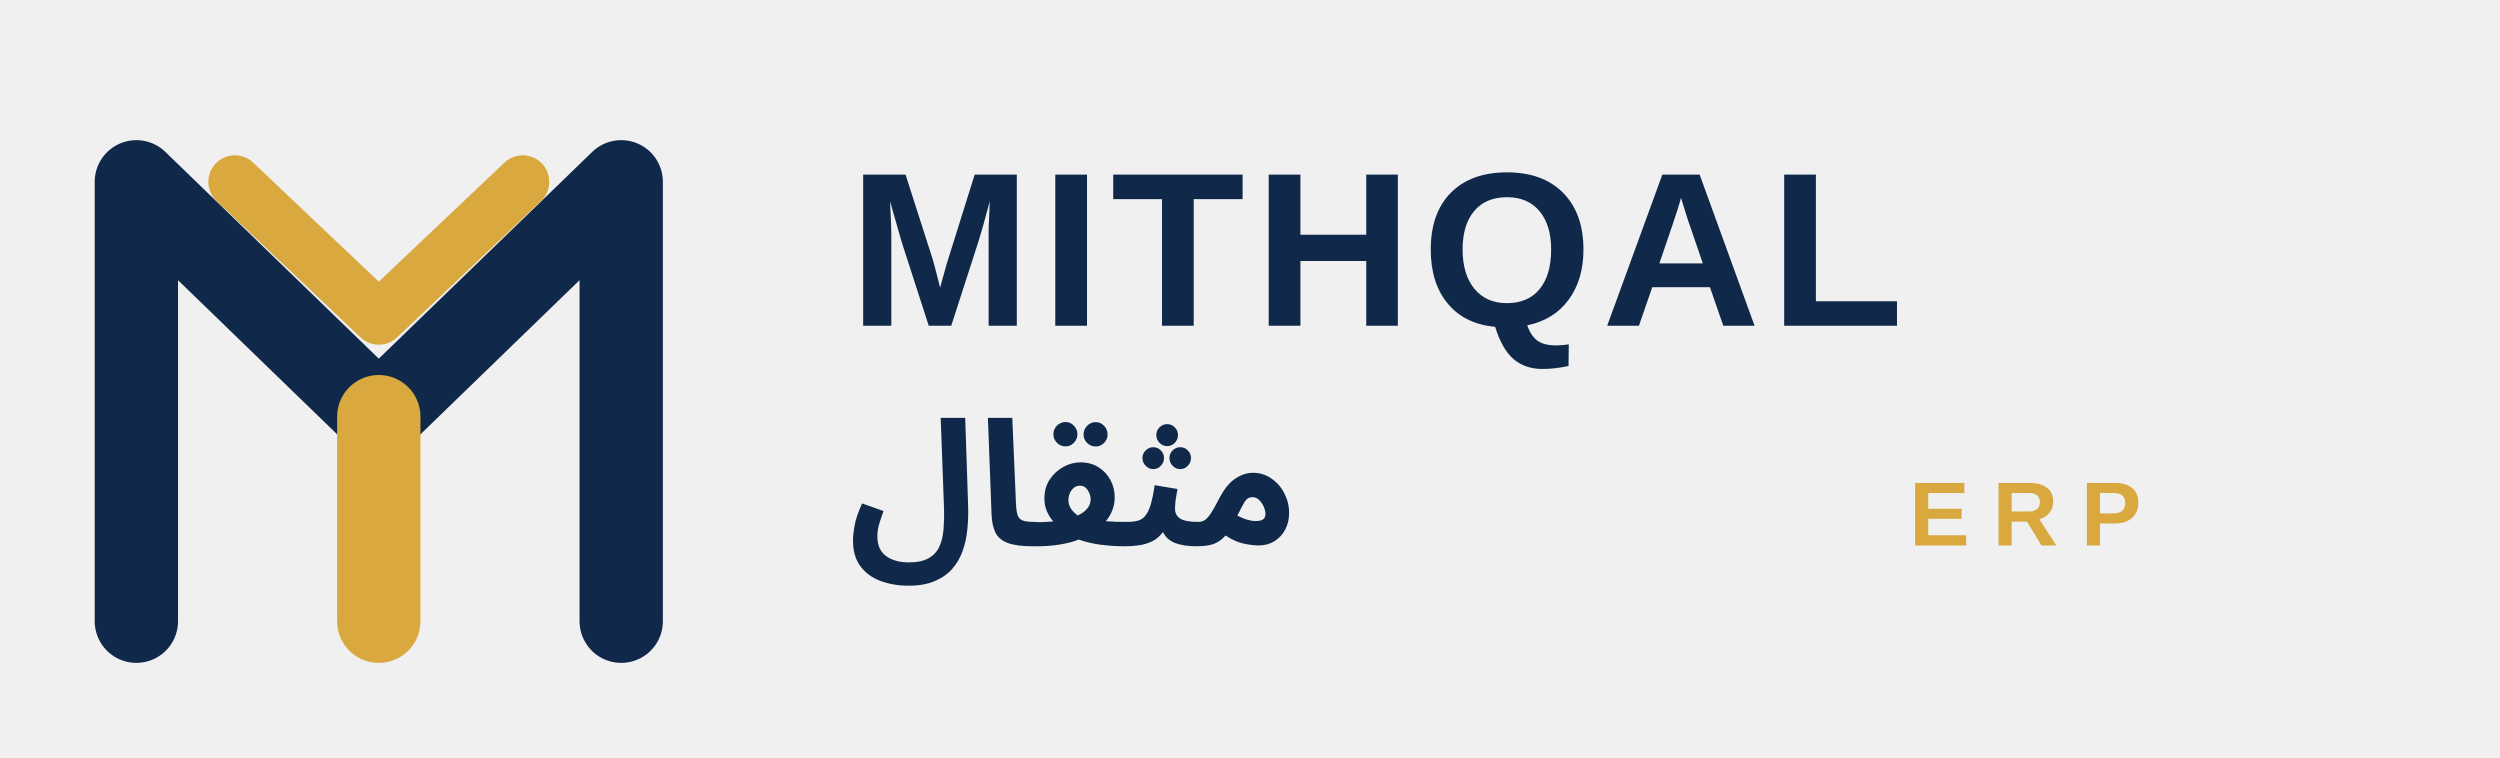
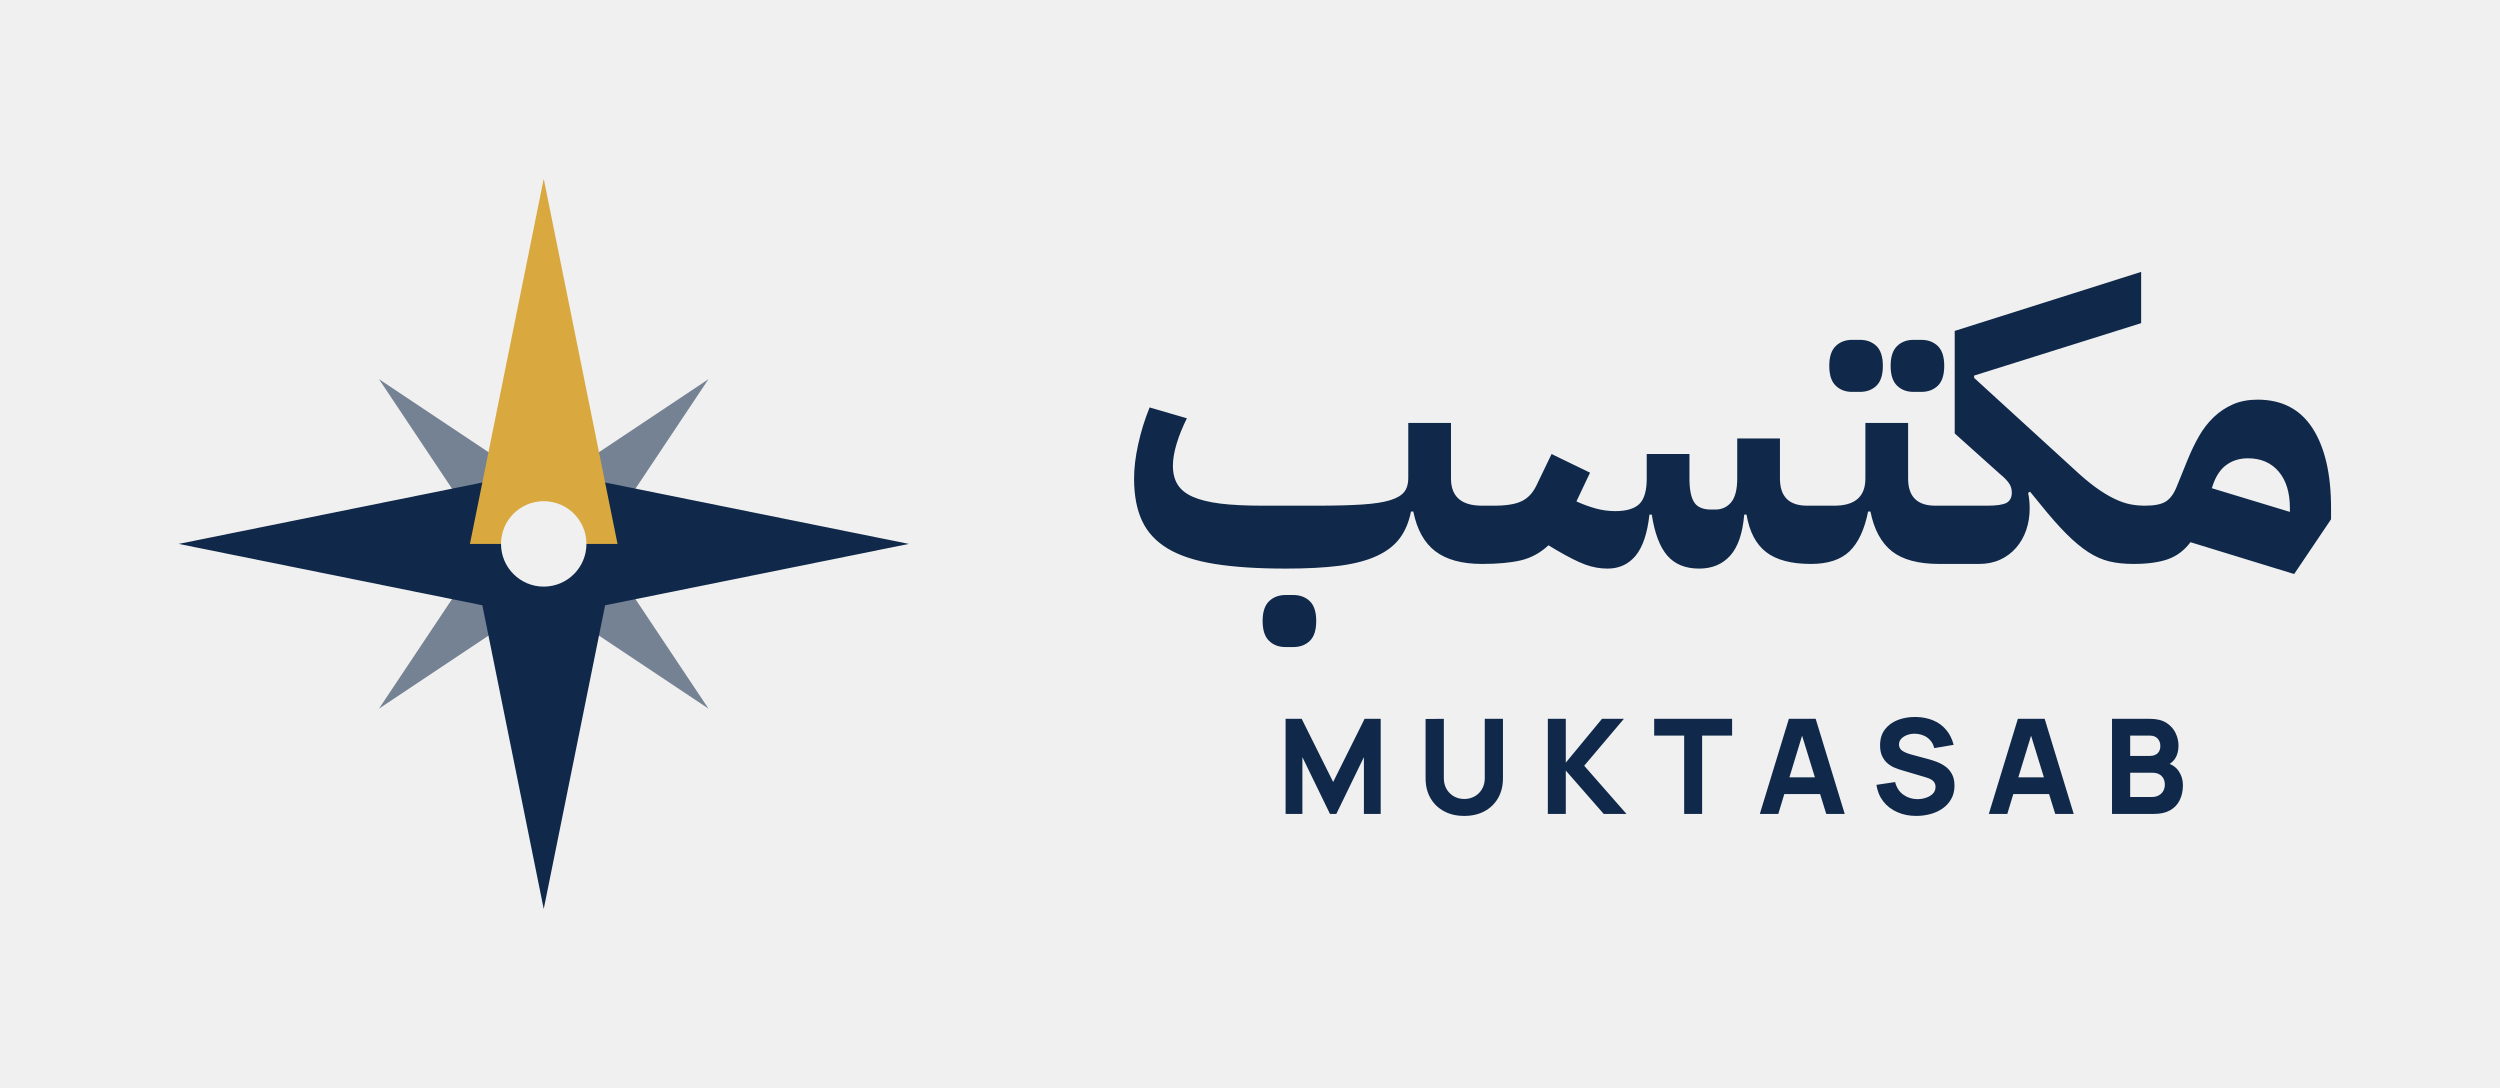
- <svg xmlns="http://www.w3.org/2000/svg" width="330" height="100" viewBox="0 0 330 100">
-   <g transform="translate(0,0) scale(1.0)">
-     <g fill="none" stroke-linecap="round" stroke-linejoin="round">
-       <path d="M18 82 L18 24 L50 55 L82 24 L82 82" stroke="#10294A" stroke-width="11" />
-       <path d="M50 55 L50 82" stroke="#D9A83E" stroke-width="11" />
-       <path d="M31 24 L50 42 L69 24" stroke="#D9A83E" stroke-width="7" />
+ <svg xmlns="http://www.w3.org/2000/svg" viewBox="0 0 321.85 140" width="1287" height="560" role="img" aria-label="Muktasab — مكتسب">
+   <g transform="translate(20 20)">
+     <g transform="translate(0 0) scale(1)">
+       <defs>
+         <mask id="mk-hole" maskUnits="userSpaceOnUse" x="0" y="0" width="100" height="100">
+           <rect width="100" height="100" fill="#fff" />
+           <circle cx="50" cy="50" r="5.5" fill="#000" />
+         </mask>
+       </defs>
+       <g mask="url(#mk-hole)">
+         <polygon points="71.21,28.79 54.24,54.24 45.76,45.76" fill="#10294A" fill-opacity="0.55" />
+         <polygon points="71.21,71.21 45.76,54.24 54.24,45.76" fill="#10294A" fill-opacity="0.55" />
+         <polygon points="28.79,71.21 45.76,45.76 54.24,54.24" fill="#10294A" fill-opacity="0.55" />
+         <polygon points="28.79,28.79 54.24,45.76 45.76,54.24" fill="#10294A" fill-opacity="0.55" />
+         <polygon points="50,97 40.5,50 59.5,50" fill="#10294A" />
+         <polygon points="97,50 50,40.5 50,59.5" fill="#10294A" />
+         <polygon points="3,50 50,59.5 50,40.5" fill="#10294A" />
+         <polygon points="50,3 59.5,50 40.5,50" fill="#D9A83E" />
+       </g>
    </g>
+     <path d="M21.55 0.6Q16.1 0.6 12.38 0Q8.65 -0.6 6.35 -1.97Q4.05 -3.35 3.03 -5.55Q2 -7.75 2 -11Q2 -13 2.53 -15.4Q3.05 -17.8 4 -20.15L8.8 -18.75Q7.95 -17.05 7.48 -15.48Q7 -13.9 7 -12.65Q7 -11.2 7.6 -10.23Q8.2 -9.25 9.55 -8.65Q10.9 -8.05 13.1 -7.77Q15.3 -7.5 18.55 -7.5L25.55 -7.5Q29.05 -7.5 31.35 -7.65Q33.65 -7.8 34.95 -8.2Q36.25 -8.6 36.78 -9.27Q37.3 -9.95 37.3 -11L37.3 -18.15L42.8 -18.15L42.8 -11Q42.8 -7.5 46.8 -7.5L48.3 -7.5L48.3 -1.5L46.8 0Q42.95 0 40.8 -1.62Q38.65 -3.25 37.95 -6.75L37.65 -6.75Q37.25 -4.7 36.2 -3.3Q35.15 -1.9 33.25 -1.03Q31.35 -0.15 28.48 0.23Q25.6 0.6 21.55 0.6ZM21.5 10.7Q20.2 10.7 19.38 9.9Q18.55 9.1 18.55 7.35Q18.55 5.6 19.38 4.8Q20.2 4 21.5 4L22.5 4Q23.8 4 24.63 4.8Q25.45 5.6 25.45 7.35Q25.45 9.1 24.63 9.9Q23.8 10.7 22.5 10.7ZM46.8 -6L48.3 -7.5L48.35 -7.5Q50.7 -7.5 51.9 -8.08Q53.1 -8.65 53.8 -10.1L55.75 -14.15L60.7 -11.75L58.95 -8.05Q60.15 -7.5 61.4 -7.15Q62.65 -6.8 63.95 -6.8Q66.1 -6.8 67.05 -7.72Q68 -8.65 68 -11L68 -14.15L73.5 -14.15L73.5 -11Q73.5 -8.9 74.1 -7.95Q74.7 -7 76.3 -7L76.8 -7Q78.1 -7 78.88 -7.95Q79.65 -8.9 79.65 -11L79.65 -16.15L85.15 -16.15L85.15 -11Q85.15 -7.5 88.65 -7.5L90.65 -7.5L90.65 -1.5L89.15 0Q85.35 0 83.38 -1.52Q81.4 -3.05 80.85 -6.35L80.55 -6.35Q80.25 -2.75 78.75 -1.07Q77.25 0.6 74.75 0.6Q72.1 0.6 70.65 -1.07Q69.2 -2.75 68.65 -6.35L68.35 -6.35Q67.95 -2.75 66.58 -1.07Q65.2 0.6 62.95 0.6Q61.5 0.6 60.08 0.08Q58.65 -0.45 56.35 -1.8L55.35 -2.4Q53.8 -0.95 51.83 -0.47Q49.85 0 46.8 0ZM89.15 -6L90.65 -7.5L92.15 -7.5Q96.15 -7.5 96.15 -11L96.15 -18.15L101.65 -18.15L101.65 -11Q101.65 -7.5 105.15 -7.5L107.15 -7.5L107.15 -1.5L105.65 0Q101.65 0 99.58 -1.62Q97.5 -3.25 96.8 -6.75L96.5 -6.75Q95.8 -3.25 94.1 -1.62Q92.4 0 89.15 0ZM102.35 -22.15Q101.05 -22.15 100.23 -22.95Q99.4 -23.75 99.4 -25.5Q99.4 -27.25 100.23 -28.05Q101.05 -28.85 102.35 -28.85L103.35 -28.85Q104.65 -28.85 105.48 -28.05Q106.3 -27.25 106.3 -25.5Q106.3 -23.75 105.48 -22.95Q104.65 -22.15 103.35 -22.15ZM94.45 -22.15Q93.15 -22.15 92.33 -22.95Q91.5 -23.75 91.5 -25.5Q91.5 -27.25 92.33 -28.05Q93.15 -28.85 94.45 -28.85L95.45 -28.85Q96.75 -28.85 97.58 -28.05Q98.4 -27.25 98.4 -25.5Q98.4 -23.75 97.58 -22.95Q96.75 -22.15 95.45 -22.15ZM105.65 -6L107.15 -7.5L111.85 -7.5Q113.65 -7.5 114.33 -7.87Q115 -8.25 115 -9.2Q115 -9.85 114.65 -10.37Q114.3 -10.9 113.45 -11.6L107.65 -16.8L107.65 -30L131.65 -37.6L131.65 -31L110.15 -24.25L110.15 -23.95L122.9 -12.3Q124.5 -10.8 125.78 -9.87Q127.05 -8.95 128.13 -8.43Q129.2 -7.9 130.15 -7.7Q131.1 -7.5 132.15 -7.5L132.15 -1.5L130.65 0Q128.95 0 127.58 -0.32Q126.2 -0.65 124.85 -1.52Q123.5 -2.4 122.03 -3.87Q120.55 -5.35 118.7 -7.65L117.35 -9.3L117.1 -9.15Q117.3 -8.2 117.3 -7.15Q117.3 -5.65 116.85 -4.35Q116.4 -3.05 115.55 -2.08Q114.7 -1.1 113.5 -0.55Q112.3 0 110.8 0L105.65 0ZM138 -2.8Q136.85 -1.25 135.13 -0.62Q133.4 0 130.65 0L130.65 -6L132.15 -7.5Q134 -7.5 134.85 -8.05Q135.7 -8.6 136.25 -10L137.65 -13.45Q138.3 -15.05 139.1 -16.45Q139.9 -17.85 141 -18.9Q142.1 -19.95 143.48 -20.55Q144.85 -21.15 146.65 -21.15Q151.35 -21.15 153.73 -17.45Q156.1 -13.75 156.1 -7.2L156.1 -5.75L151.35 1.3ZM140.75 -9.75L150.8 -6.7L150.8 -7.2Q150.8 -10.2 149.35 -11.9Q147.9 -13.6 145.4 -13.6Q143.8 -13.6 142.63 -12.75Q141.45 -11.9 140.85 -10.05Z" transform="translate(124.00 52.58)" fill="#10294A" />
+     <path d="M1.19 0L1.19 -12.24L3.26 -12.24L7.31 -4.11L11.36 -12.24L13.43 -12.24L13.43 0L11.27 0L11.27 -7.31L7.72 0L6.9 0L3.35 -7.31L3.35 0ZM24.19 0.26Q22.71 0.26 21.59 -0.34Q20.47 -0.94 19.84 -2.03Q19.21 -3.12 19.21 -4.59L19.21 -12.22L21.56 -12.24L21.56 -4.61Q21.56 -4 21.76 -3.51Q21.96 -3.02 22.33 -2.66Q22.69 -2.3 23.17 -2.11Q23.65 -1.92 24.19 -1.92Q24.75 -1.92 25.23 -2.12Q25.71 -2.31 26.07 -2.67Q26.43 -3.03 26.63 -3.52Q26.83 -4.01 26.83 -4.61L26.83 -12.24L29.17 -12.24L29.17 -4.59Q29.17 -3.12 28.54 -2.03Q27.91 -0.94 26.79 -0.34Q25.67 0.26 24.19 0.26ZM34.95 0L34.95 -12.24L37.26 -12.24L37.26 -6.6L41.92 -12.24L44.74 -12.24L39.63 -6.2L45.07 0L42.14 0L37.26 -5.58L37.26 0ZM52.5 0L52.5 -10.08L48.64 -10.08L48.64 -12.24L58.67 -12.24L58.67 -10.08L54.81 -10.08L54.81 0ZM62.24 0L65.98 -12.24L69.43 -12.24L73.17 0L70.79 0L70 -2.55L65.39 -2.55L64.62 0ZM69.33 -4.71L67.68 -10.07L66.05 -4.71ZM82.38 0.26Q81.02 0.26 79.93 -0.23Q78.84 -0.71 78.14 -1.6Q77.44 -2.5 77.25 -3.74L79.66 -4.1Q79.92 -3.04 80.72 -2.47Q81.52 -1.9 82.54 -1.9Q83.1 -1.9 83.64 -2.08Q84.18 -2.26 84.52 -2.61Q84.86 -2.96 84.86 -3.47Q84.86 -3.65 84.81 -3.83Q84.75 -4 84.63 -4.16Q84.5 -4.31 84.26 -4.45Q84.03 -4.58 83.67 -4.69L80.5 -5.63Q80.14 -5.73 79.67 -5.92Q79.19 -6.1 78.75 -6.45Q78.31 -6.8 78.02 -7.37Q77.72 -7.95 77.72 -8.82Q77.72 -10.06 78.34 -10.87Q78.97 -11.69 80 -12.09Q81.04 -12.49 82.3 -12.48Q83.56 -12.46 84.56 -12.04Q85.55 -11.63 86.22 -10.83Q86.9 -10.04 87.19 -8.89L84.69 -8.47Q84.56 -9.06 84.19 -9.47Q83.83 -9.88 83.32 -10.09Q82.82 -10.3 82.26 -10.32Q81.72 -10.34 81.24 -10.17Q80.76 -10 80.46 -9.69Q80.16 -9.38 80.16 -8.94Q80.16 -8.54 80.4 -8.29Q80.65 -8.04 81.02 -7.89Q81.4 -7.73 81.79 -7.63L83.91 -7.06Q84.39 -6.93 84.97 -6.72Q85.54 -6.51 86.08 -6.14Q86.61 -5.77 86.95 -5.17Q87.3 -4.56 87.3 -3.64Q87.3 -2.65 86.88 -1.92Q86.47 -1.18 85.77 -0.7Q85.08 -0.22 84.2 0.02Q83.32 0.26 82.38 0.26ZM91.72 0L95.46 -12.24L98.91 -12.24L102.65 0L100.27 0L99.48 -2.55L94.87 -2.55L94.1 0ZM98.81 -4.71L97.16 -10.07L95.52 -4.71ZM107.58 0L107.58 -12.24L112.47 -12.24Q113.78 -12.24 114.59 -11.72Q115.4 -11.19 115.77 -10.4Q116.14 -9.61 116.14 -8.81Q116.14 -7.78 115.69 -7.1Q115.4 -6.69 115 -6.44Q115.71 -6.15 116.14 -5.55Q116.71 -4.73 116.71 -3.71Q116.71 -2.61 116.3 -1.78Q115.9 -0.94 115.07 -0.47Q114.25 0 113 0ZM109.92 -2.18L112.76 -2.18Q113.23 -2.18 113.59 -2.38Q113.96 -2.58 114.17 -2.94Q114.38 -3.3 114.38 -3.79Q114.38 -4.22 114.2 -4.56Q114.02 -4.9 113.66 -5.1Q113.3 -5.3 112.76 -5.3L109.92 -5.3ZM109.92 -7.46L112.44 -7.46Q112.83 -7.46 113.14 -7.6Q113.44 -7.73 113.62 -8.02Q113.8 -8.3 113.8 -8.76Q113.8 -9.32 113.45 -9.7Q113.1 -10.08 112.44 -10.08L109.92 -10.08Z" transform="translate(144.32 84.76)" fill="#10294A" />
  </g>
-   <text x="112" y="43" font-family="Manrope, Arial, sans-serif" font-size="29" font-weight="800" letter-spacing="1.2" fill="#10294A">MITHQAL</text>
-   <text x="112" y="72" font-family="Noto Sans Arabic, IBM Plex Sans Arabic, Arial, sans-serif" font-size="23" font-weight="700" fill="#10294A">مثقال</text>
-   <text x="252" y="72" font-family="Manrope, Arial, sans-serif" font-size="12" font-weight="700" letter-spacing="3" fill="#D9A83E">ERP</text>
</svg>
